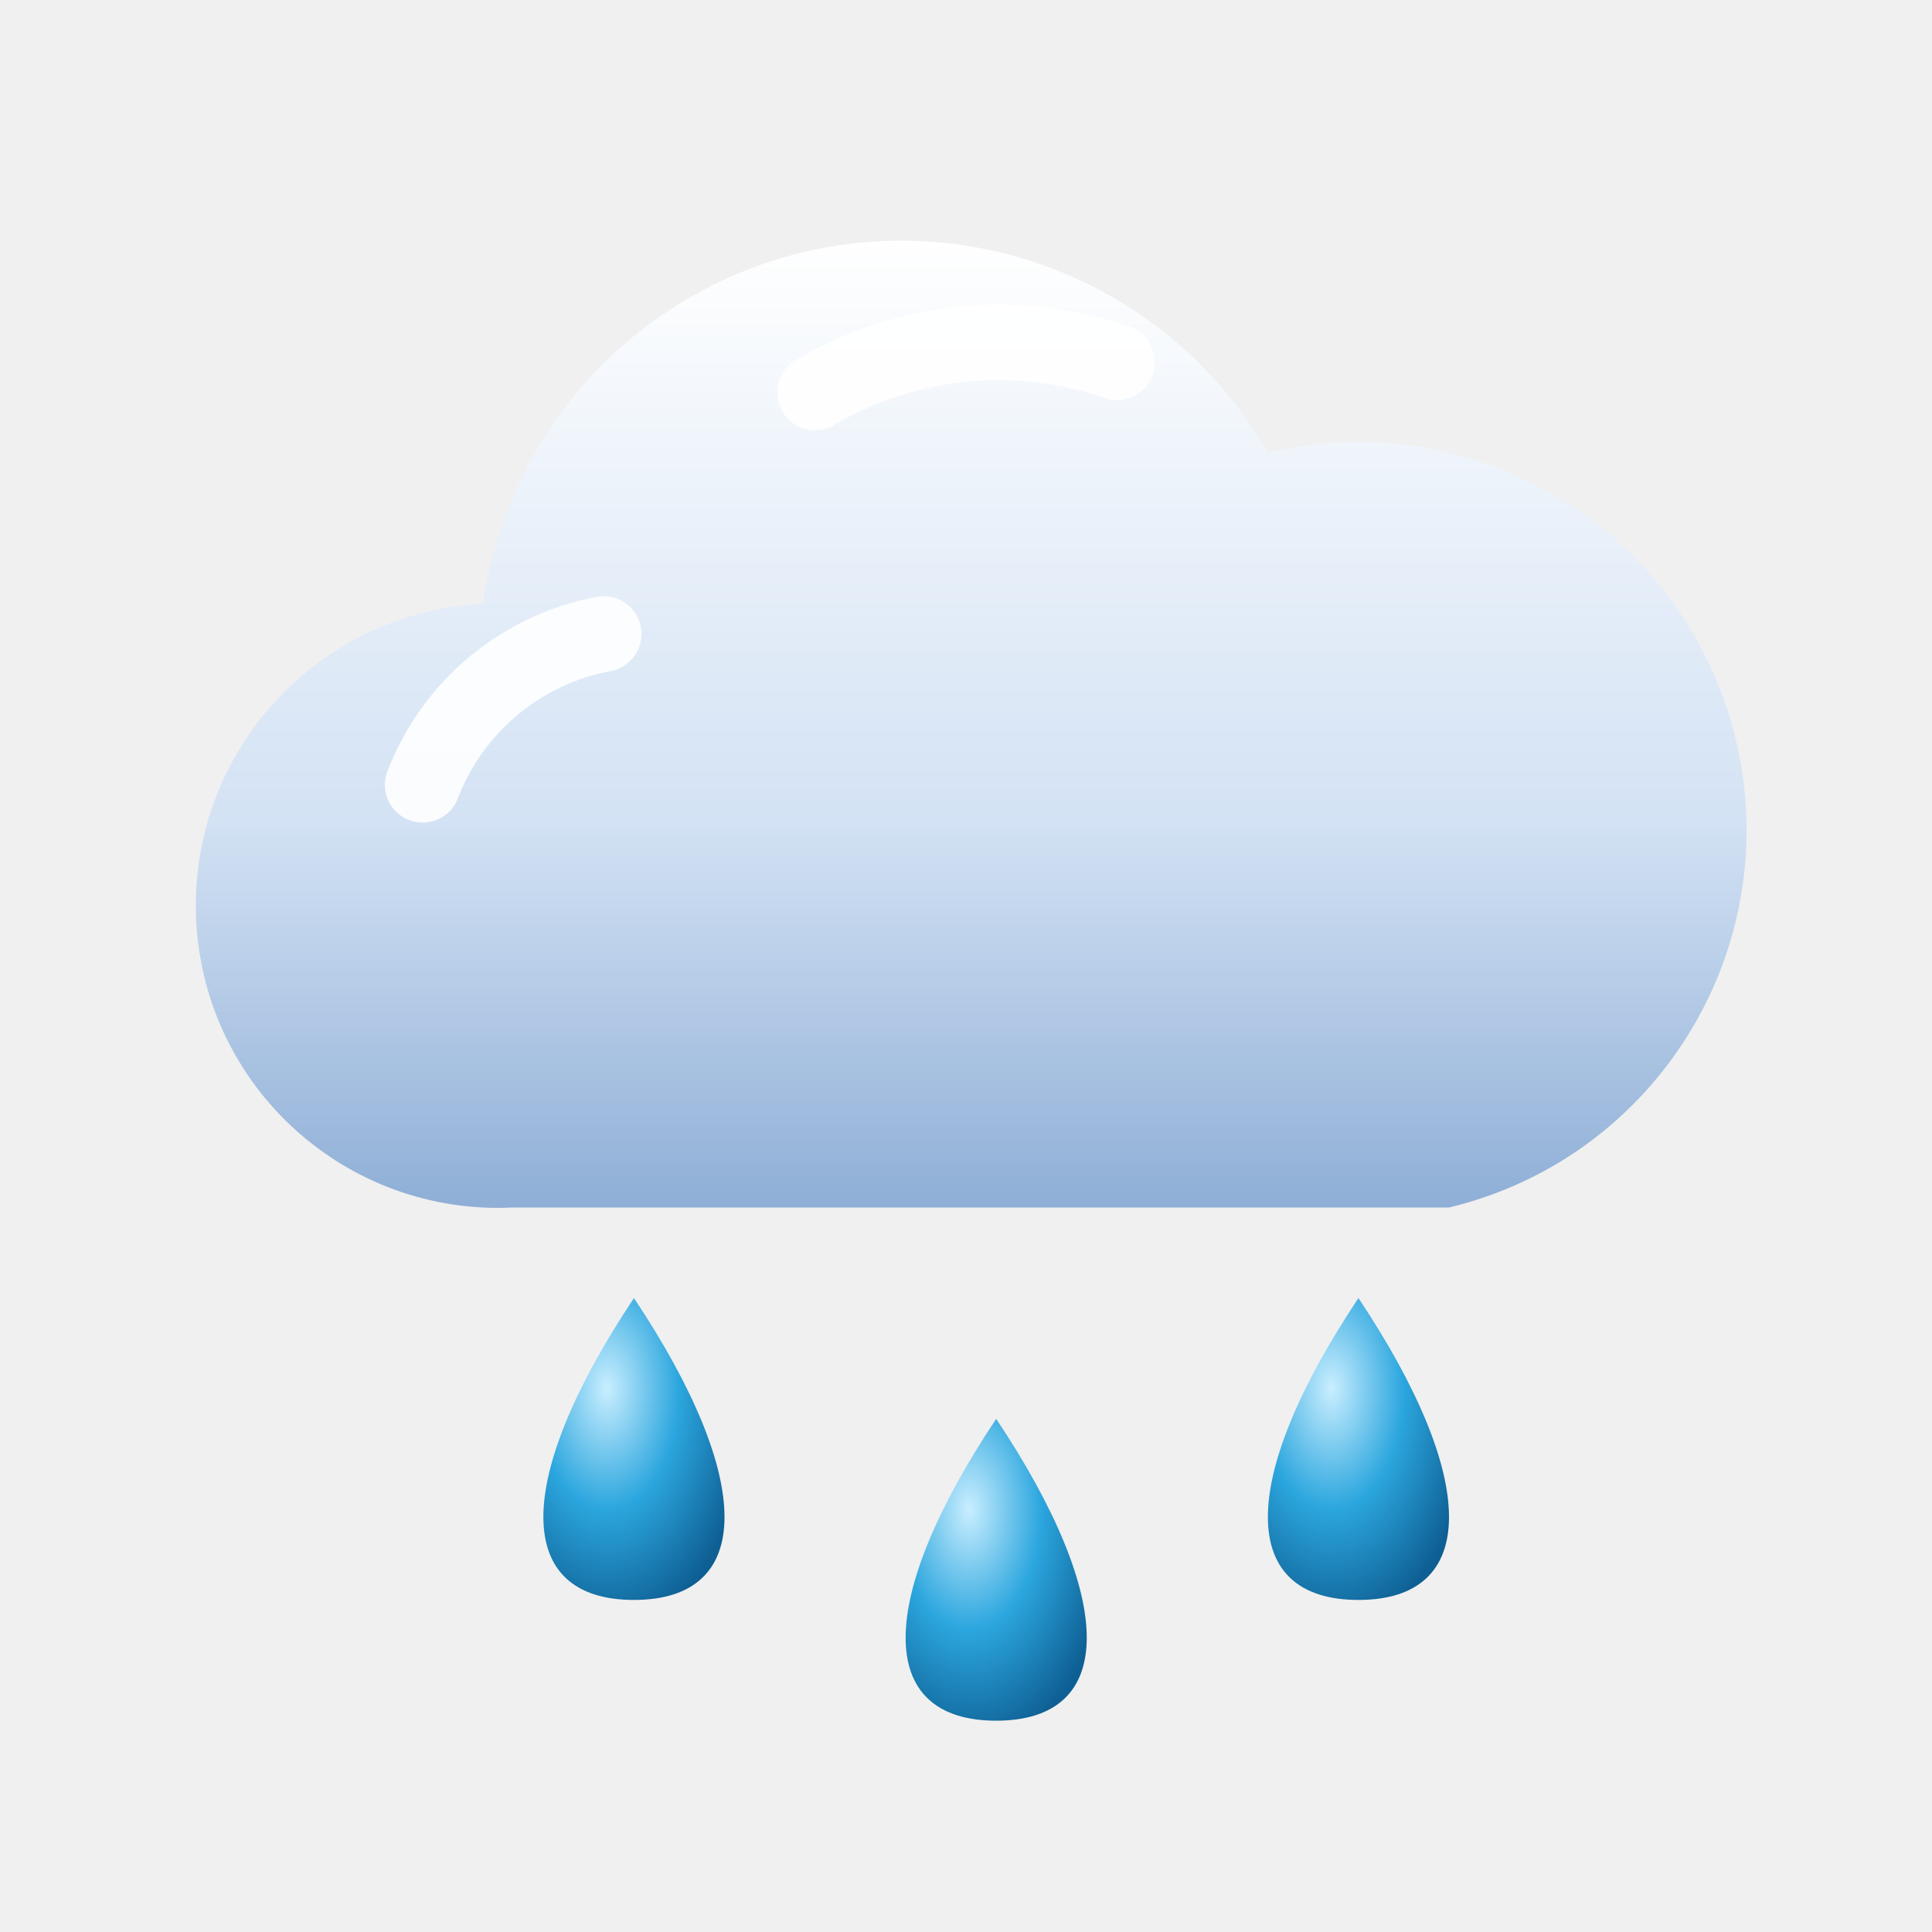
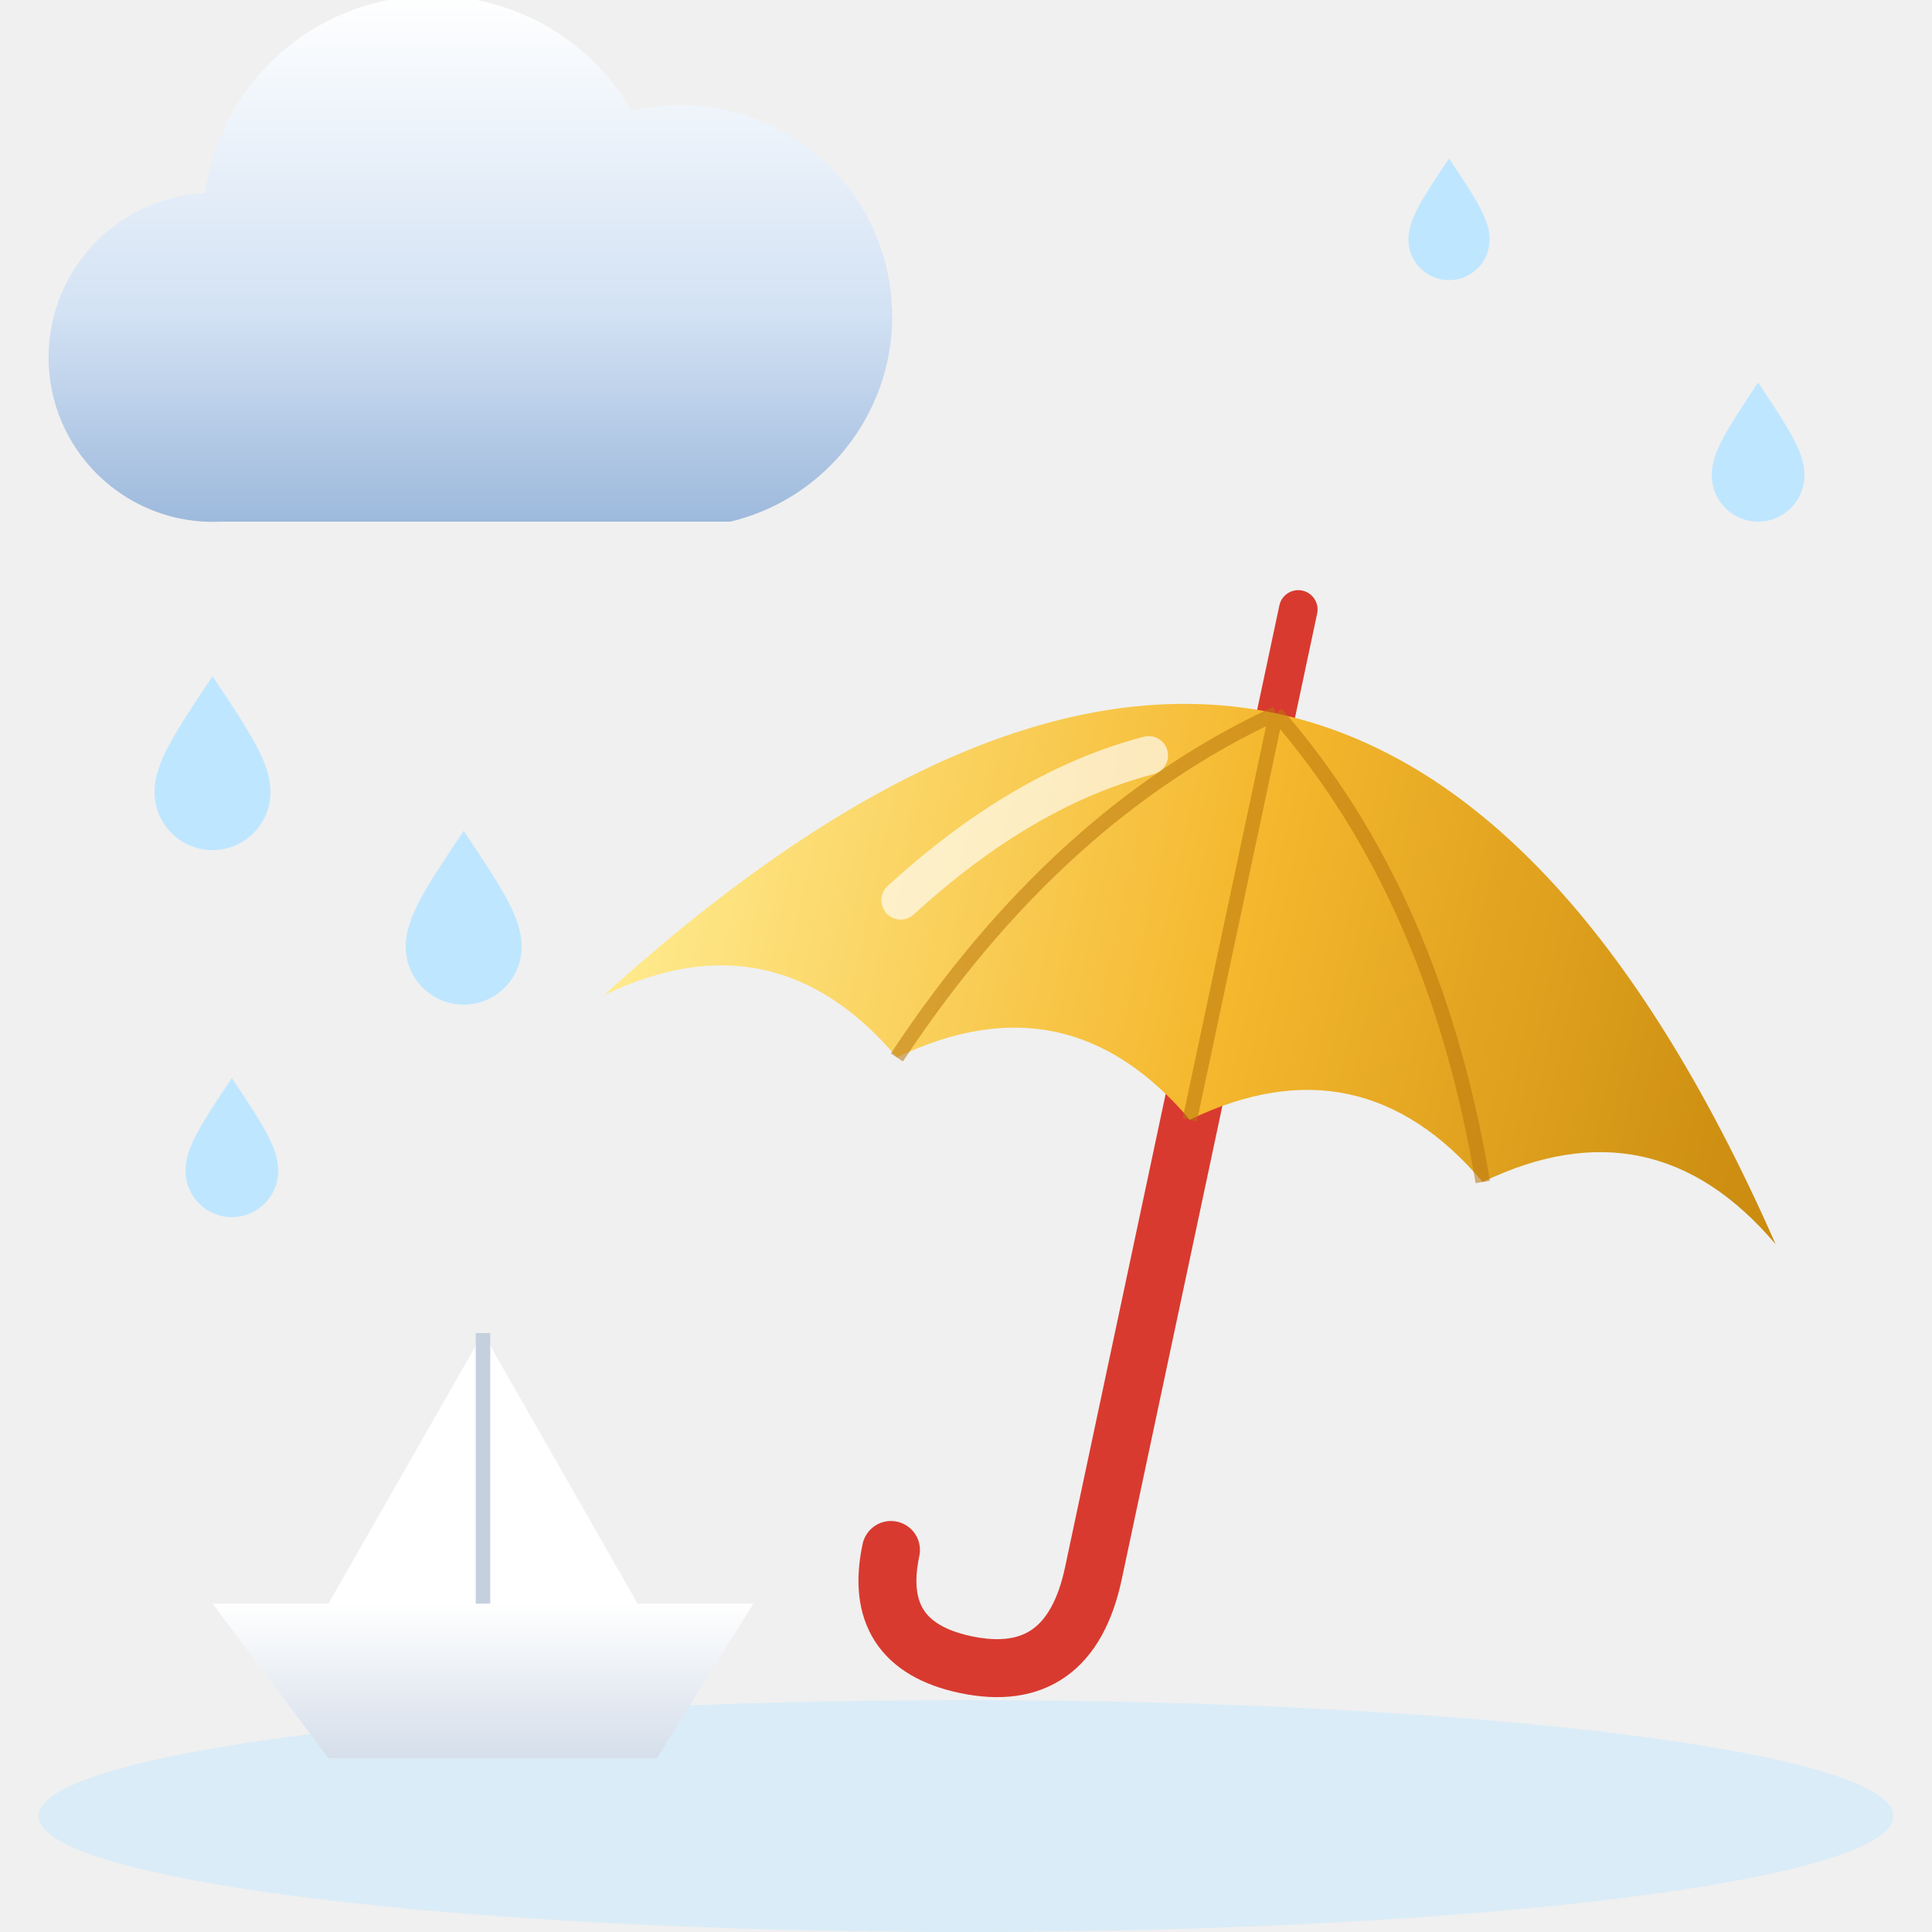
- <svg xmlns="http://www.w3.org/2000/svg" viewBox="0 0 64 64">
+ <svg xmlns="http://www.w3.org/2000/svg" viewBox="0 0 200 200">
  <defs>
-     <radialGradient id="gBlue" cx="0.35" cy="0.3" r="0.8">
-       <stop offset="0" stop-color="#C9EEFF" />
-       <stop offset="0.5" stop-color="#2BA6DE" />
-       <stop offset="1" stop-color="#0E5F93" />
-     </radialGradient>
    <linearGradient id="gCloud" x1="0" y1="0" x2="0" y2="1">
      <stop offset="0" stop-color="#FFFFFF" />
      <stop offset="0.6" stop-color="#D3E2F4" />
-       <stop offset="1" stop-color="#8EAED6" />
+       <stop offset="1" stop-color="#9DB9DC" />
+     </linearGradient>
+     <linearGradient id="umbY" x1="0" y1="0" x2="1" y2="0">
+       <stop offset="0" stop-color="#FFEB8F" />
+       <stop offset="0.5" stop-color="#F5B82E" />
+       <stop offset="1" stop-color="#C98A0E" />
+     </linearGradient>
+     <linearGradient id="boat" x1="0" y1="0" x2="0" y2="1">
+       <stop offset="0" stop-color="#FFFFFF" />
+       <stop offset="1" stop-color="#D5DEEA" />
    </linearGradient>
  </defs>
-   <path d="M21 43c4 6 4 10 0 10s-4-4 0-10z" fill="url(#gBlue)" />
-   <path d="M33 47c4 6 4 10 0 10s-4-4 0-10z" fill="url(#gBlue)" />
-   <path d="M45 43c4 6 4 10 0 10s-4-4 0-10z" fill="url(#gBlue)" />
-   <path d="M17 40a10 10 0 01-1-20 14 14 0 0126-5 10.5 10.5 0 016 25z" fill="url(#gCloud)" />
-   <path d="M14 26a8 8 0 016-5M27 13a12 12 0 0110-1" stroke="#fff" stroke-width="2.5" stroke-linecap="round" fill="none" opacity="0.9" />
+   <path transform="translate(-6 -14) scale(1.7)" d="M17 40a10 10 0 01-1-20 14 14 0 0126-5 10.5 10.5 0 016 25z" fill="url(#gCloud)" />
+   <g fill="#BFE6FF">
+     <path transform="translate(22 78)" d="M0-8C4-2 6 1 6 4A6 6 0 0 1-6 4C-6 1-4-2 0-8Z" />
+     <path transform="translate(48 94)" d="M0-8C4-2 6 1 6 4A6 6 0 0 1-6 4C-6 1-4-2 0-8Z" />
+     <path transform="translate(24 118) scale(0.8)" d="M0-8C4-2 6 1 6 4A6 6 0 0 1-6 4C-6 1-4-2 0-8Z" />
+     <path transform="translate(182 46) scale(0.8)" d="M0-8C4-2 6 1 6 4A6 6 0 0 1-6 4C-6 1-4-2 0-8Z" />
+     <path transform="translate(150 22) scale(0.7)" d="M0-8C4-2 6 1 6 4A6 6 0 0 1-6 4C-6 1-4-2 0-8Z" />
+   </g>
+   <ellipse cx="100" cy="188" rx="96" ry="12" fill="#BFE6FF" opacity="0.45" />
+   <g transform="rotate(12 124 112)">
+     <path d="M124 108V164Q124 176 113 176Q103 176 103 166" fill="none" stroke="#D93A2F" stroke-width="6" stroke-linecap="round" />
+     <path d="M124 73V62" stroke="#D93A2F" stroke-width="4" stroke-linecap="round" />
+     <path d="M62 116Q124 30 186 116Q170.5 104 155 116Q139.5 104 124 116Q108.5 104 93 116Q77.5 104 62 116Z" fill="url(#umbY)" />
+     <path d="M124 73Q104 88 93 116M124 73V116M124 73Q144 88 155 116" fill="none" stroke="#B9770E" stroke-opacity="0.55" stroke-width="1.5" />
+     <path d="M90 100Q100 86 112 80" fill="none" stroke="#fff" stroke-opacity="0.65" stroke-width="4" stroke-linecap="round" />
+   </g>
+   <path d="M50 138L66 166H34Z" fill="#fff" />
+   <path d="M50 138V166" stroke="#C5D0DE" stroke-width="1.5" />
+   <path d="M22 166H78L68 182H34Z" fill="url(#boat)" />
</svg>
